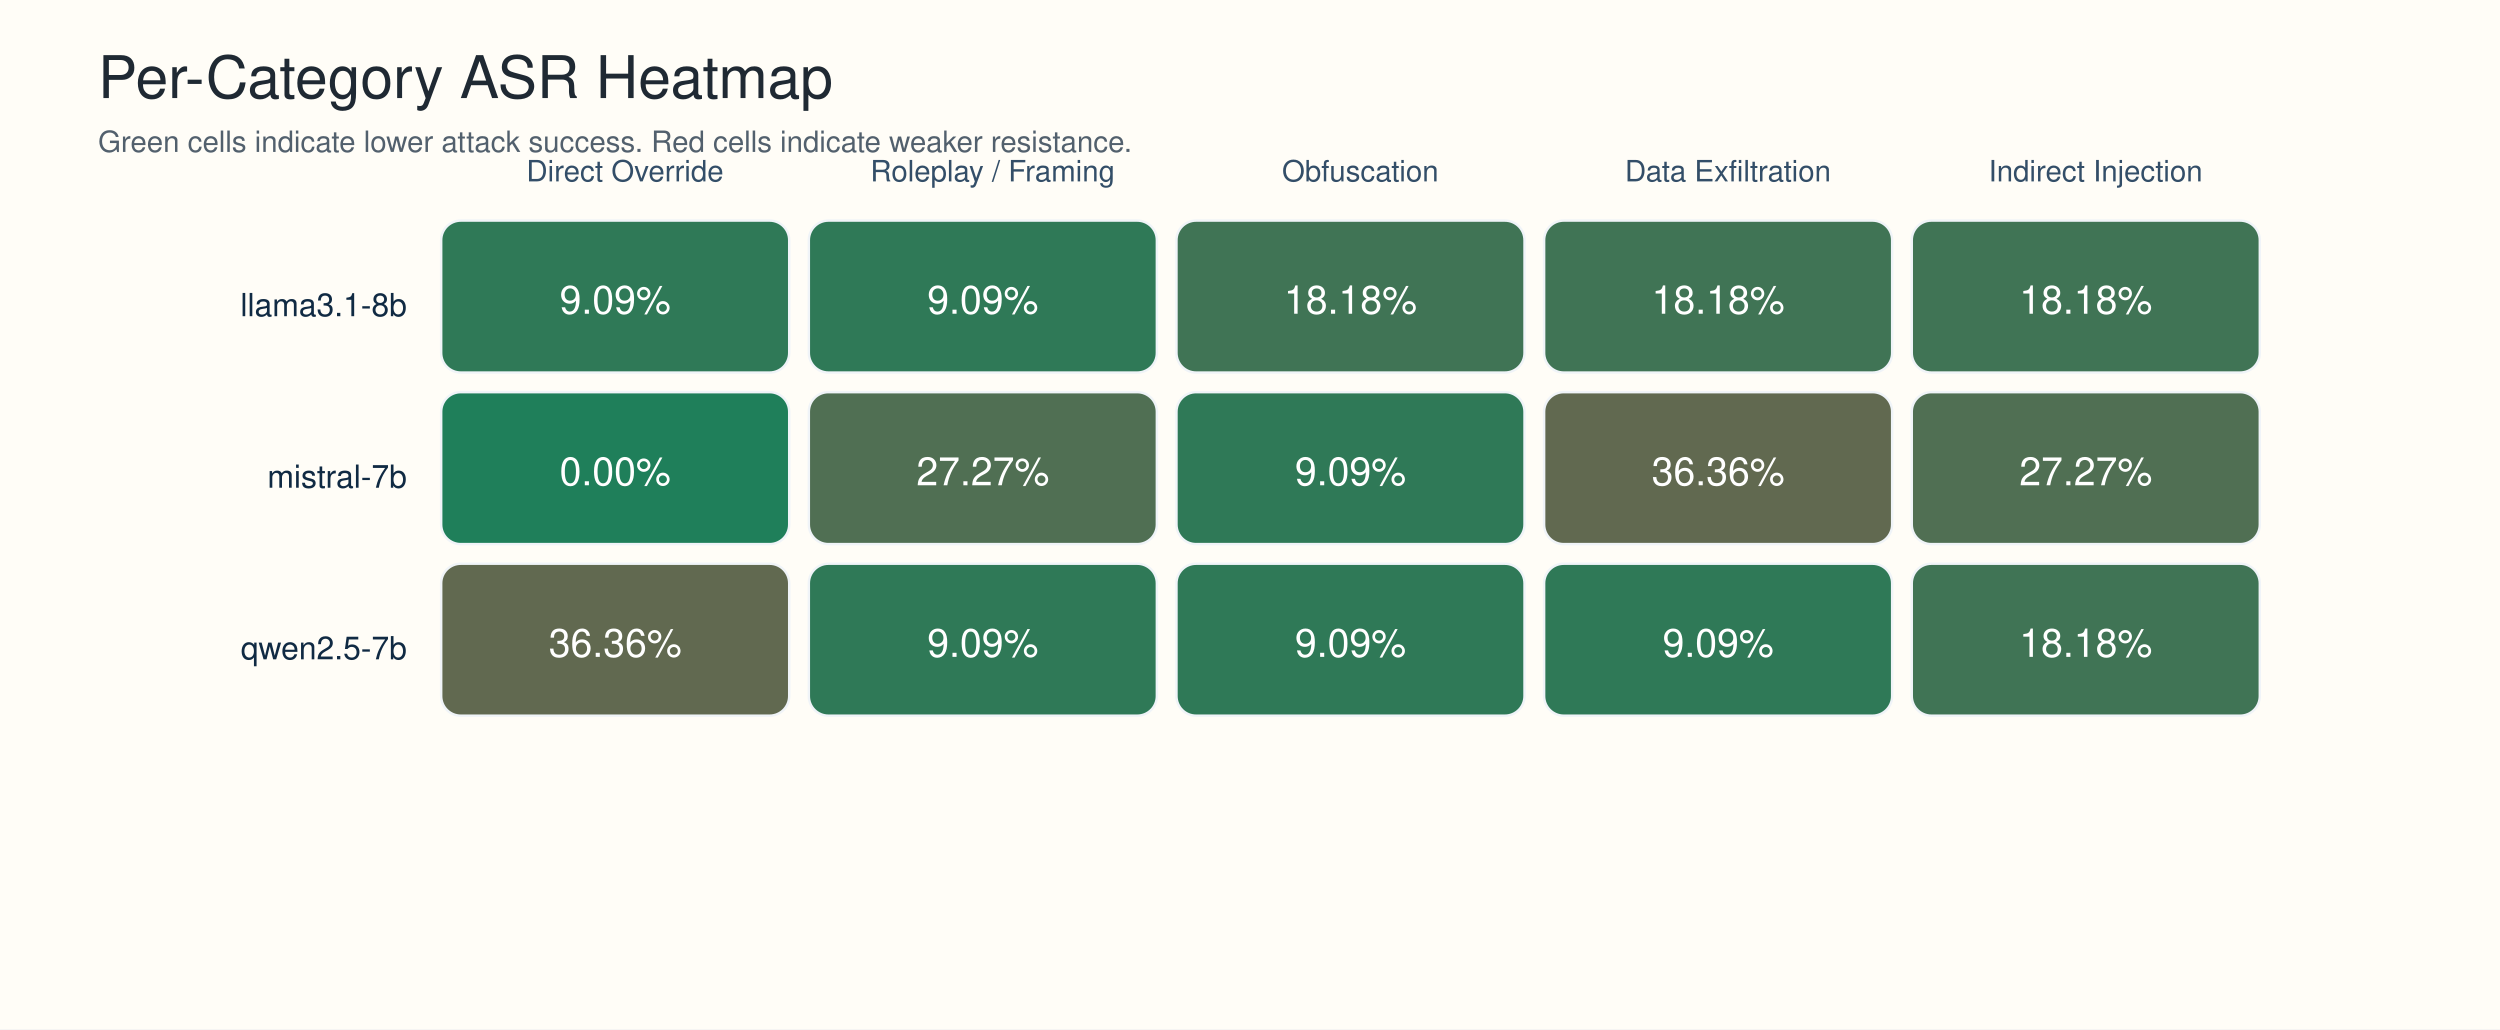
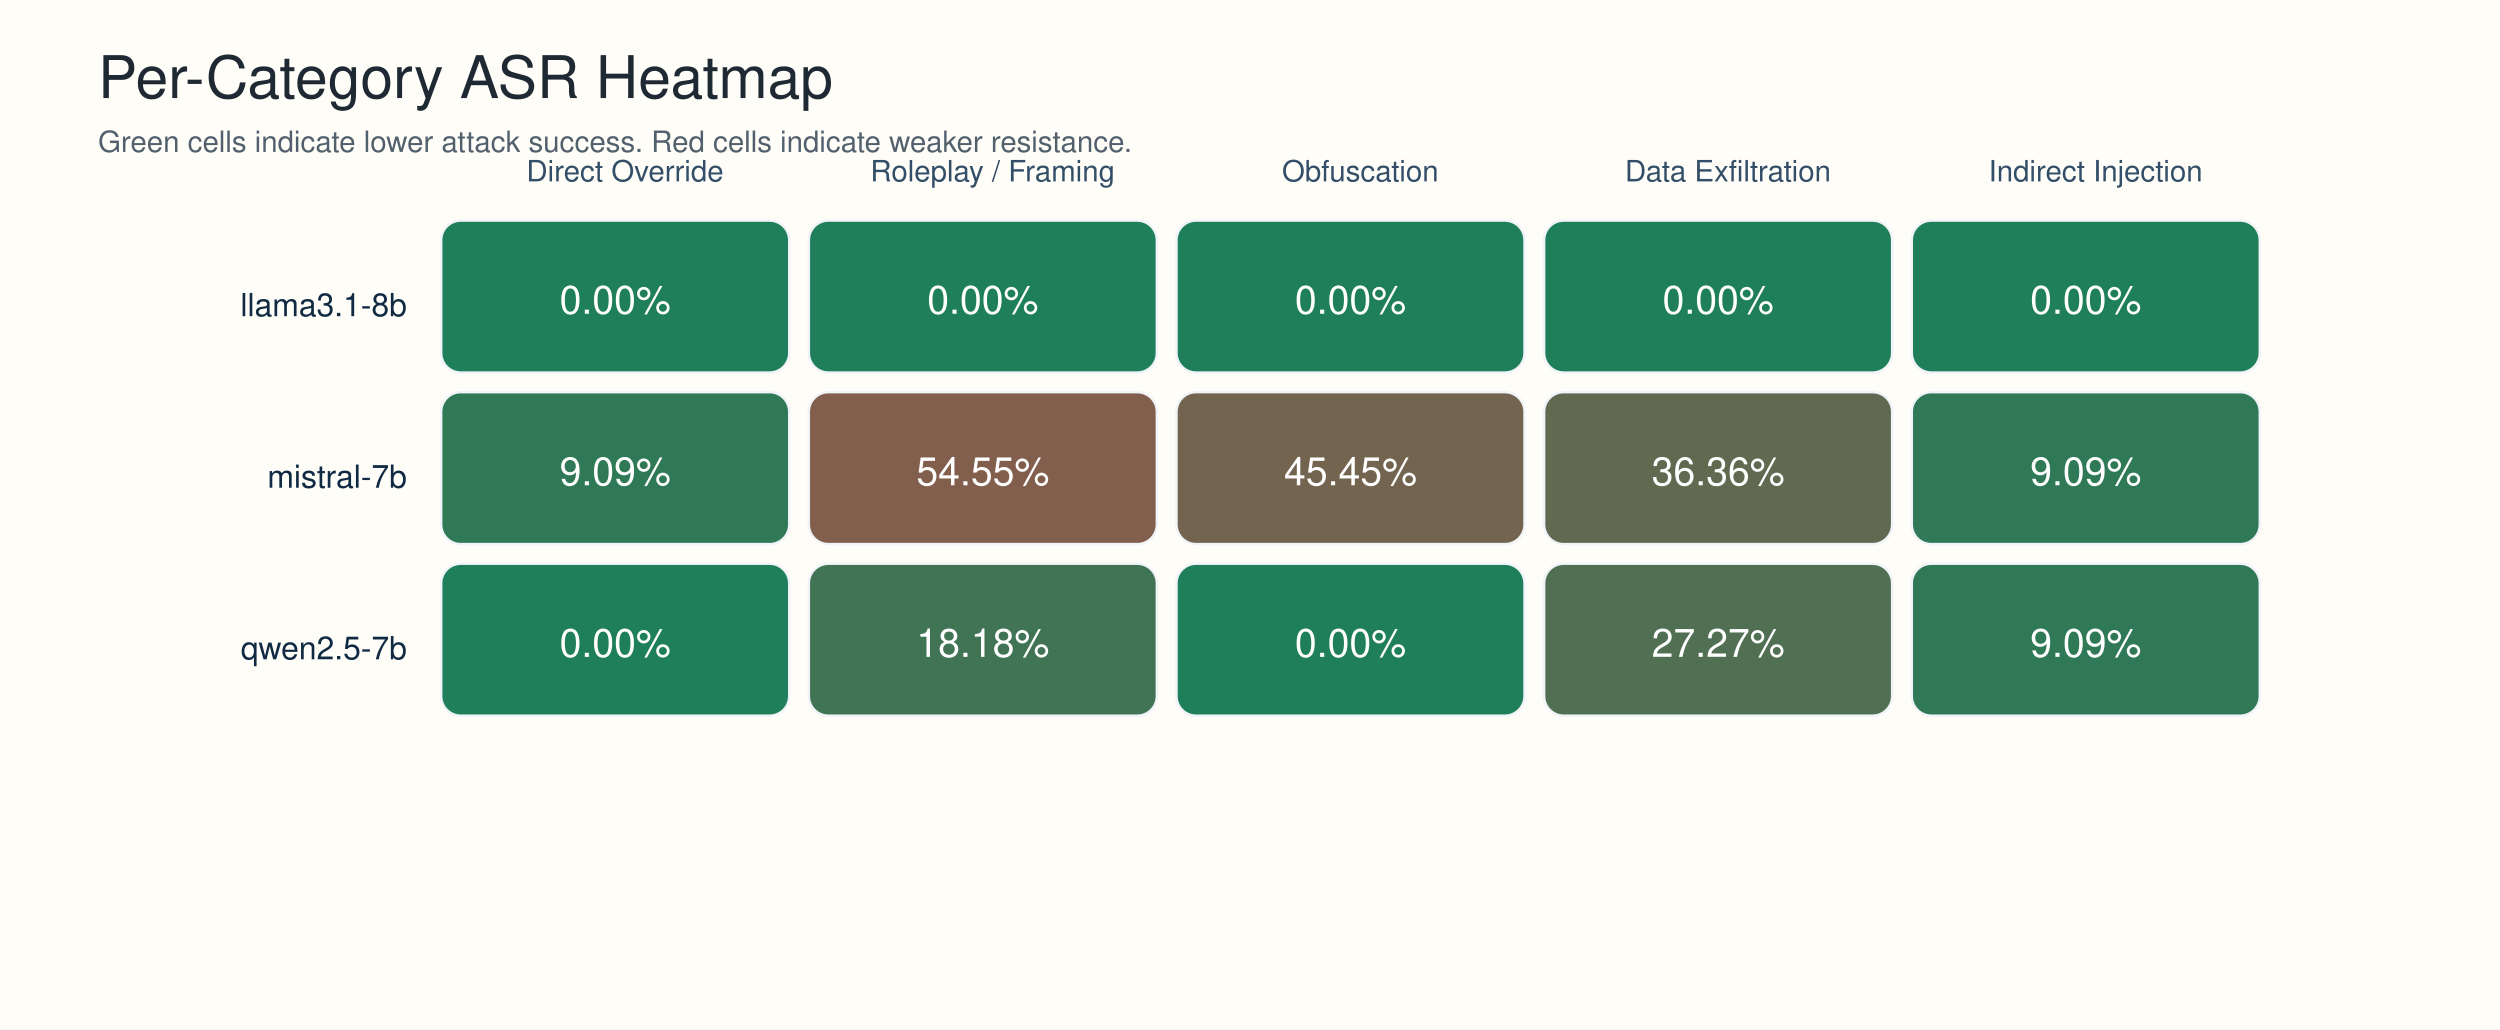
<svg xmlns="http://www.w3.org/2000/svg" width="1020" height="420" viewBox="0 0 1020 420">
  <rect width="100%" height="100%" fill="#fffdf7" />
  <text x="40" y="40" font-family="Helvetica, Arial, sans-serif" font-size="24" fill="#1f2933">Per-Category ASR Heatmap</text>
  <text x="40" y="62" font-family="Helvetica, Arial, sans-serif" font-size="12" fill="#52606d">Green cells indicate lower attack success. Red cells indicate weaker resistance.</text>
  <text x="255.0" y="74" text-anchor="middle" font-family="Helvetica, Arial, sans-serif" font-size="12" fill="#334e68">Direct Override</text>
  <text x="405.0" y="74" text-anchor="middle" font-family="Helvetica, Arial, sans-serif" font-size="12" fill="#334e68">Roleplay / Framing</text>
  <text x="555.0" y="74" text-anchor="middle" font-family="Helvetica, Arial, sans-serif" font-size="12" fill="#334e68">Obfuscation</text>
  <text x="705.0" y="74" text-anchor="middle" font-family="Helvetica, Arial, sans-serif" font-size="12" fill="#334e68">Data Exfiltration</text>
  <text x="855.0" y="74" text-anchor="middle" font-family="Helvetica, Arial, sans-serif" font-size="12" fill="#334e68">Indirect Injection</text>
  <text x="166" y="129.0" text-anchor="end" font-family="Helvetica, Arial, sans-serif" font-size="13" fill="#102a43">llama3.1-8b</text>
-   <rect x="180" y="90" width="142" height="62" rx="8" fill="rgb(47,121,87)" stroke="#f0f4f8" stroke-width="1" />
-   <text x="251.0" y="128" text-anchor="middle" font-family="Helvetica, Arial, sans-serif" font-size="16" fill="#ffffff">9.09%</text>
-   <rect x="330" y="90" width="142" height="62" rx="8" fill="rgb(47,121,87)" stroke="#f0f4f8" stroke-width="1" />
-   <text x="401.0" y="128" text-anchor="middle" font-family="Helvetica, Arial, sans-serif" font-size="16" fill="#ffffff">9.09%</text>
-   <rect x="480" y="90" width="142" height="62" rx="8" fill="rgb(64,116,85)" stroke="#f0f4f8" stroke-width="1" />
-   <text x="551.0" y="128" text-anchor="middle" font-family="Helvetica, Arial, sans-serif" font-size="16" fill="#ffffff">18.18%</text>
-   <rect x="630" y="90" width="142" height="62" rx="8" fill="rgb(64,116,85)" stroke="#f0f4f8" stroke-width="1" />
-   <text x="701.0" y="128" text-anchor="middle" font-family="Helvetica, Arial, sans-serif" font-size="16" fill="#ffffff">18.18%</text>
-   <rect x="780" y="90" width="142" height="62" rx="8" fill="rgb(64,116,85)" stroke="#f0f4f8" stroke-width="1" />
-   <text x="851.0" y="128" text-anchor="middle" font-family="Helvetica, Arial, sans-serif" font-size="16" fill="#ffffff">18.18%</text>
+   <rect x="180" y="90" width="142" height="62" rx="8" fill="rgb(31,127,90)" stroke="#f0f4f8" stroke-width="1" />
+   <text x="251.0" y="128" text-anchor="middle" font-family="Helvetica, Arial, sans-serif" font-size="16" fill="#ffffff">0.00%</text>
+   <rect x="330" y="90" width="142" height="62" rx="8" fill="rgb(31,127,90)" stroke="#f0f4f8" stroke-width="1" />
+   <text x="401.0" y="128" text-anchor="middle" font-family="Helvetica, Arial, sans-serif" font-size="16" fill="#ffffff">0.00%</text>
+   <rect x="480" y="90" width="142" height="62" rx="8" fill="rgb(31,127,90)" stroke="#f0f4f8" stroke-width="1" />
+   <text x="551.0" y="128" text-anchor="middle" font-family="Helvetica, Arial, sans-serif" font-size="16" fill="#ffffff">0.00%</text>
+   <rect x="630" y="90" width="142" height="62" rx="8" fill="rgb(31,127,90)" stroke="#f0f4f8" stroke-width="1" />
+   <text x="701.0" y="128" text-anchor="middle" font-family="Helvetica, Arial, sans-serif" font-size="16" fill="#ffffff">0.00%</text>
+   <rect x="780" y="90" width="142" height="62" rx="8" fill="rgb(31,127,90)" stroke="#f0f4f8" stroke-width="1" />
+   <text x="851.0" y="128" text-anchor="middle" font-family="Helvetica, Arial, sans-serif" font-size="16" fill="#ffffff">0.00%</text>
  <text x="166" y="199.0" text-anchor="end" font-family="Helvetica, Arial, sans-serif" font-size="13" fill="#102a43">mistral-7b</text>
-   <rect x="180" y="160" width="142" height="62" rx="8" fill="rgb(31,127,90)" stroke="#f0f4f8" stroke-width="1" />
-   <text x="251.0" y="198" text-anchor="middle" font-family="Helvetica, Arial, sans-serif" font-size="16" fill="#ffffff">0.00%</text>
-   <rect x="330" y="160" width="142" height="62" rx="8" fill="rgb(80,111,83)" stroke="#f0f4f8" stroke-width="1" />
-   <text x="401.0" y="198" text-anchor="middle" font-family="Helvetica, Arial, sans-serif" font-size="16" fill="#ffffff">27.27%</text>
-   <rect x="480" y="160" width="142" height="62" rx="8" fill="rgb(47,121,87)" stroke="#f0f4f8" stroke-width="1" />
-   <text x="551.0" y="198" text-anchor="middle" font-family="Helvetica, Arial, sans-serif" font-size="16" fill="#ffffff">9.09%</text>
+   <rect x="180" y="160" width="142" height="62" rx="8" fill="rgb(47,121,87)" stroke="#f0f4f8" stroke-width="1" />
+   <text x="251.0" y="198" text-anchor="middle" font-family="Helvetica, Arial, sans-serif" font-size="16" fill="#ffffff">9.09%</text>
+   <rect x="330" y="160" width="142" height="62" rx="8" fill="rgb(130,95,76)" stroke="#f0f4f8" stroke-width="1" />
+   <text x="401.0" y="198" text-anchor="middle" font-family="Helvetica, Arial, sans-serif" font-size="16" fill="#ffffff">54.55%</text>
+   <rect x="480" y="160" width="142" height="62" rx="8" fill="rgb(114,100,78)" stroke="#f0f4f8" stroke-width="1" />
+   <text x="551.0" y="198" text-anchor="middle" font-family="Helvetica, Arial, sans-serif" font-size="16" fill="#ffffff">45.45%</text>
  <rect x="630" y="160" width="142" height="62" rx="8" fill="rgb(97,105,80)" stroke="#f0f4f8" stroke-width="1" />
  <text x="701.0" y="198" text-anchor="middle" font-family="Helvetica, Arial, sans-serif" font-size="16" fill="#ffffff">36.36%</text>
-   <rect x="780" y="160" width="142" height="62" rx="8" fill="rgb(80,111,83)" stroke="#f0f4f8" stroke-width="1" />
-   <text x="851.0" y="198" text-anchor="middle" font-family="Helvetica, Arial, sans-serif" font-size="16" fill="#ffffff">27.27%</text>
+   <rect x="780" y="160" width="142" height="62" rx="8" fill="rgb(47,121,87)" stroke="#f0f4f8" stroke-width="1" />
+   <text x="851.0" y="198" text-anchor="middle" font-family="Helvetica, Arial, sans-serif" font-size="16" fill="#ffffff">9.09%</text>
  <text x="166" y="269.0" text-anchor="end" font-family="Helvetica, Arial, sans-serif" font-size="13" fill="#102a43">qwen2.5-7b</text>
-   <rect x="180" y="230" width="142" height="62" rx="8" fill="rgb(97,105,80)" stroke="#f0f4f8" stroke-width="1" />
-   <text x="251.0" y="268" text-anchor="middle" font-family="Helvetica, Arial, sans-serif" font-size="16" fill="#ffffff">36.36%</text>
-   <rect x="330" y="230" width="142" height="62" rx="8" fill="rgb(47,121,87)" stroke="#f0f4f8" stroke-width="1" />
-   <text x="401.0" y="268" text-anchor="middle" font-family="Helvetica, Arial, sans-serif" font-size="16" fill="#ffffff">9.09%</text>
-   <rect x="480" y="230" width="142" height="62" rx="8" fill="rgb(47,121,87)" stroke="#f0f4f8" stroke-width="1" />
-   <text x="551.0" y="268" text-anchor="middle" font-family="Helvetica, Arial, sans-serif" font-size="16" fill="#ffffff">9.09%</text>
-   <rect x="630" y="230" width="142" height="62" rx="8" fill="rgb(47,121,87)" stroke="#f0f4f8" stroke-width="1" />
-   <text x="701.0" y="268" text-anchor="middle" font-family="Helvetica, Arial, sans-serif" font-size="16" fill="#ffffff">9.09%</text>
-   <rect x="780" y="230" width="142" height="62" rx="8" fill="rgb(64,116,85)" stroke="#f0f4f8" stroke-width="1" />
-   <text x="851.0" y="268" text-anchor="middle" font-family="Helvetica, Arial, sans-serif" font-size="16" fill="#ffffff">18.18%</text>
+   <rect x="180" y="230" width="142" height="62" rx="8" fill="rgb(31,127,90)" stroke="#f0f4f8" stroke-width="1" />
+   <text x="251.0" y="268" text-anchor="middle" font-family="Helvetica, Arial, sans-serif" font-size="16" fill="#ffffff">0.00%</text>
+   <rect x="330" y="230" width="142" height="62" rx="8" fill="rgb(64,116,85)" stroke="#f0f4f8" stroke-width="1" />
+   <text x="401.0" y="268" text-anchor="middle" font-family="Helvetica, Arial, sans-serif" font-size="16" fill="#ffffff">18.18%</text>
+   <rect x="480" y="230" width="142" height="62" rx="8" fill="rgb(31,127,90)" stroke="#f0f4f8" stroke-width="1" />
+   <text x="551.0" y="268" text-anchor="middle" font-family="Helvetica, Arial, sans-serif" font-size="16" fill="#ffffff">0.00%</text>
+   <rect x="630" y="230" width="142" height="62" rx="8" fill="rgb(80,111,83)" stroke="#f0f4f8" stroke-width="1" />
+   <text x="701.0" y="268" text-anchor="middle" font-family="Helvetica, Arial, sans-serif" font-size="16" fill="#ffffff">27.27%</text>
+   <rect x="780" y="230" width="142" height="62" rx="8" fill="rgb(47,121,87)" stroke="#f0f4f8" stroke-width="1" />
+   <text x="851.0" y="268" text-anchor="middle" font-family="Helvetica, Arial, sans-serif" font-size="16" fill="#ffffff">9.09%</text>
</svg>
